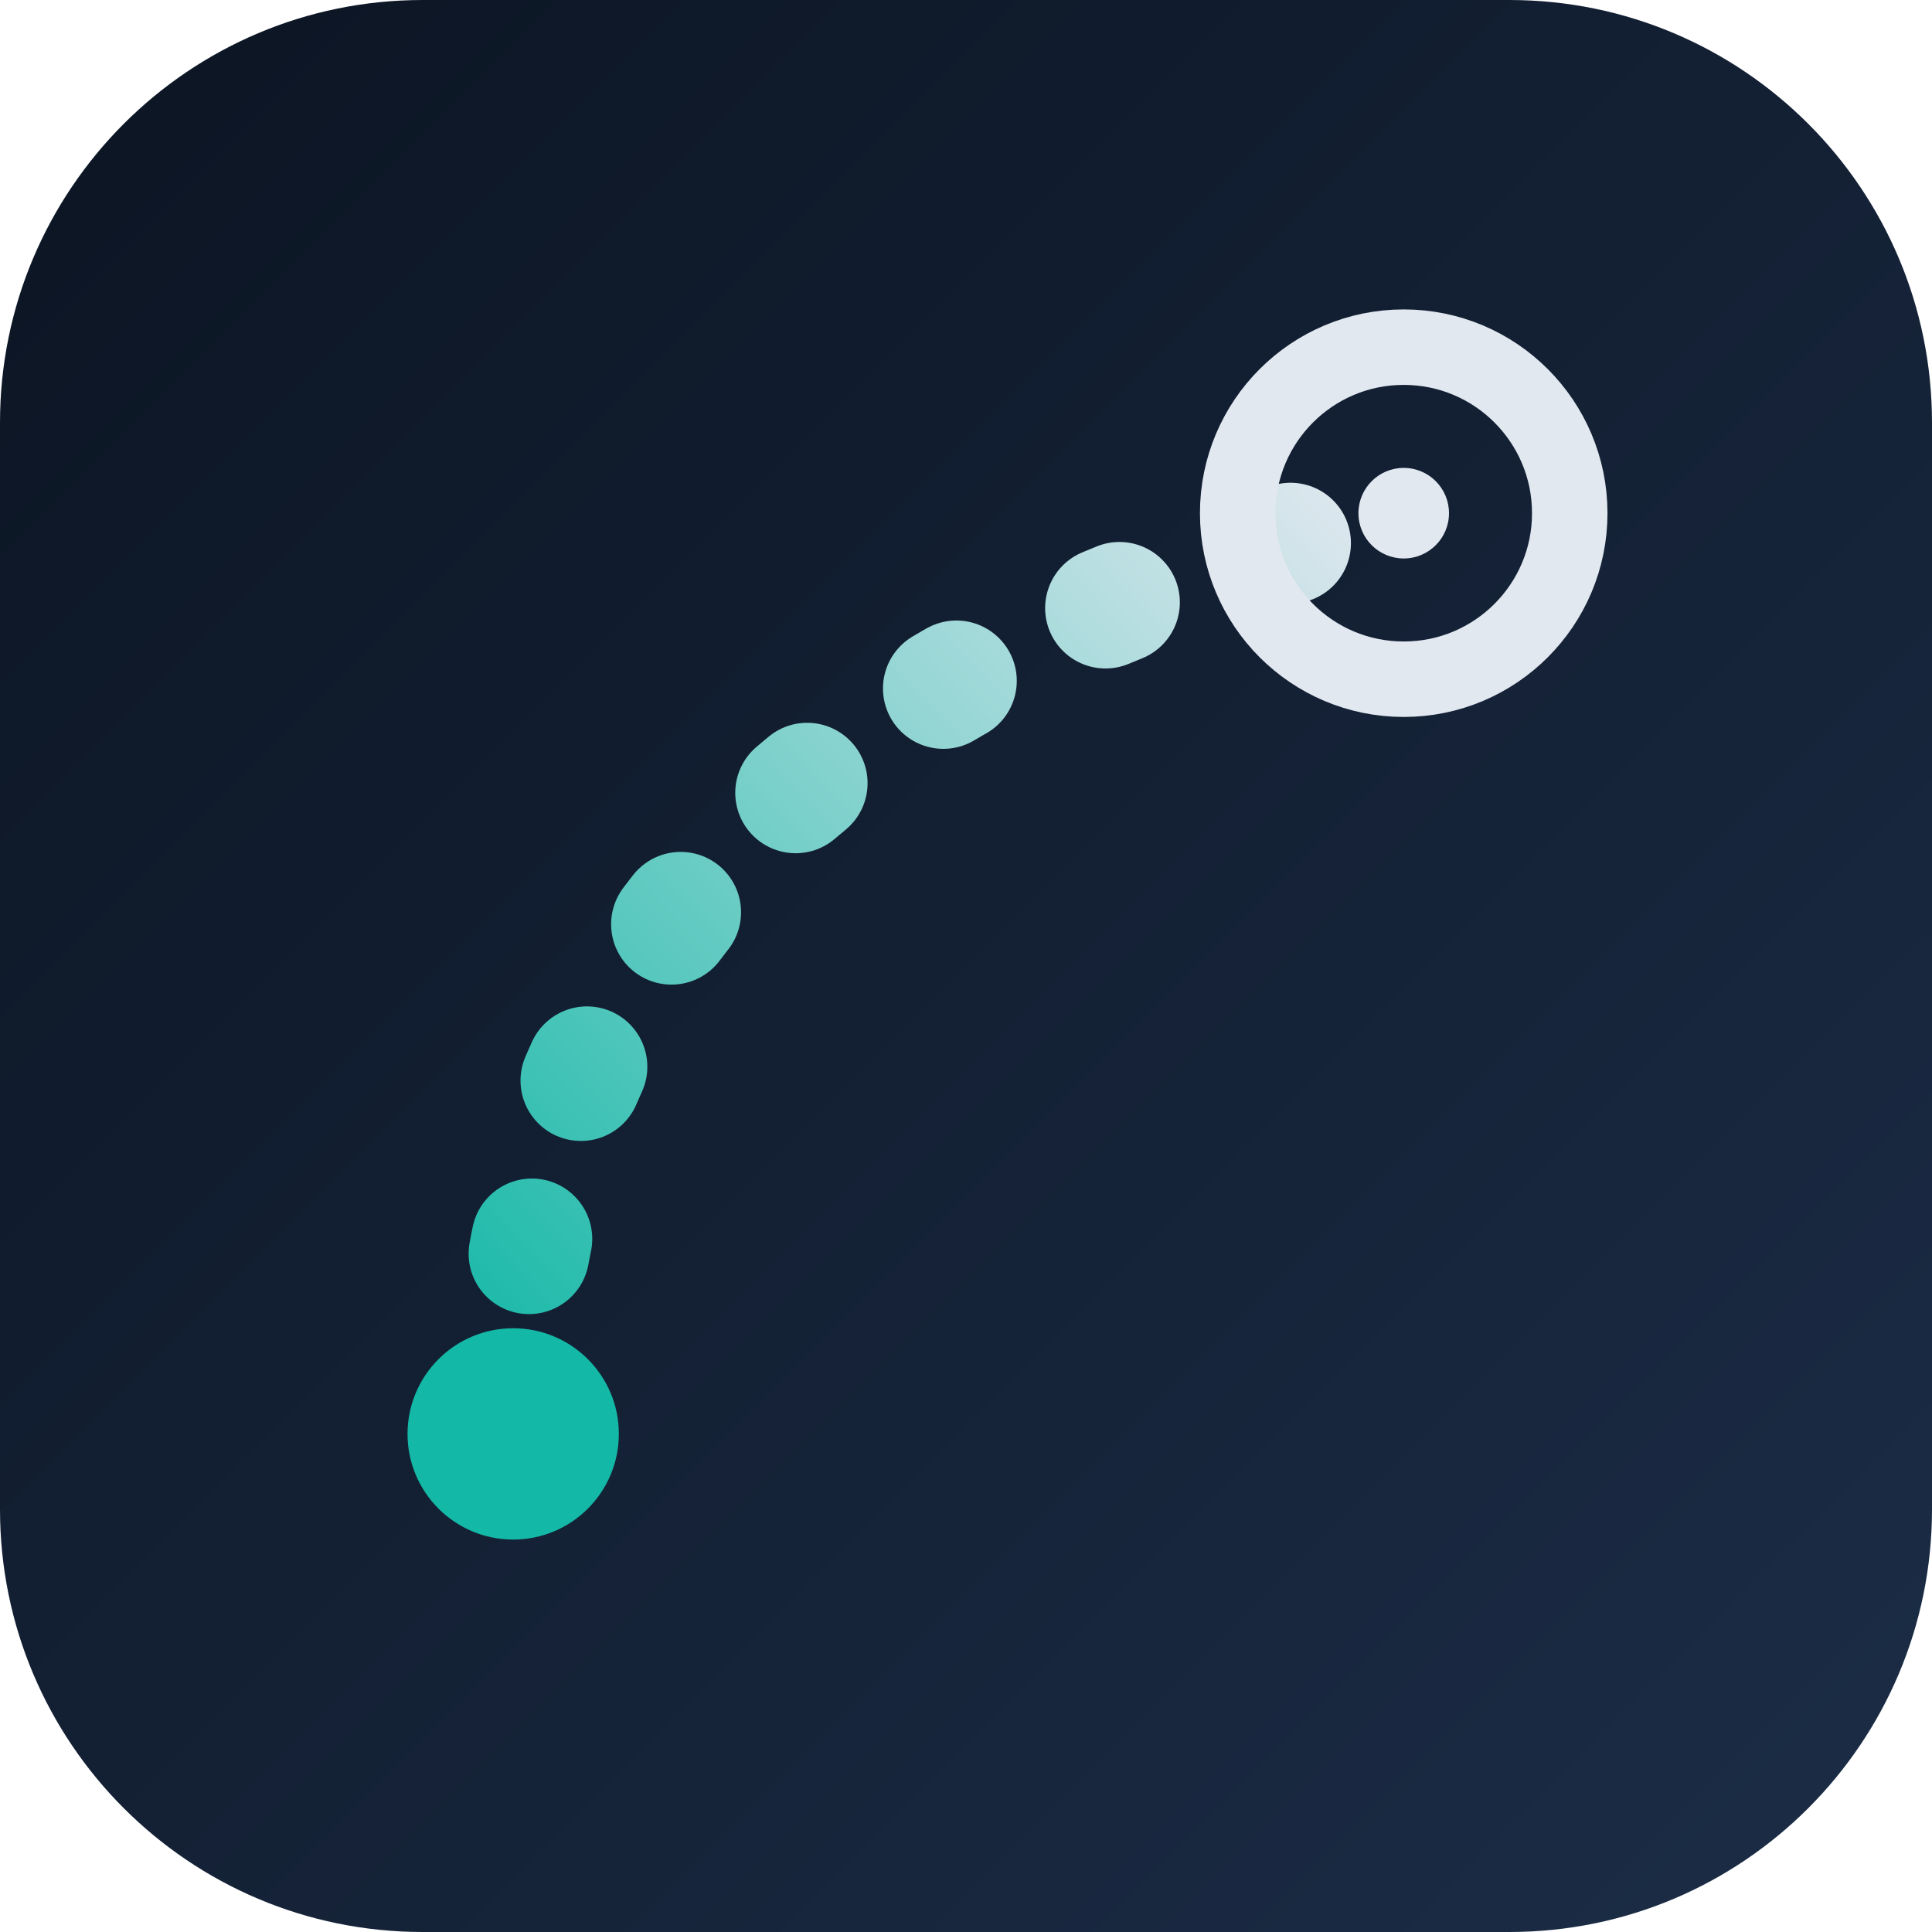
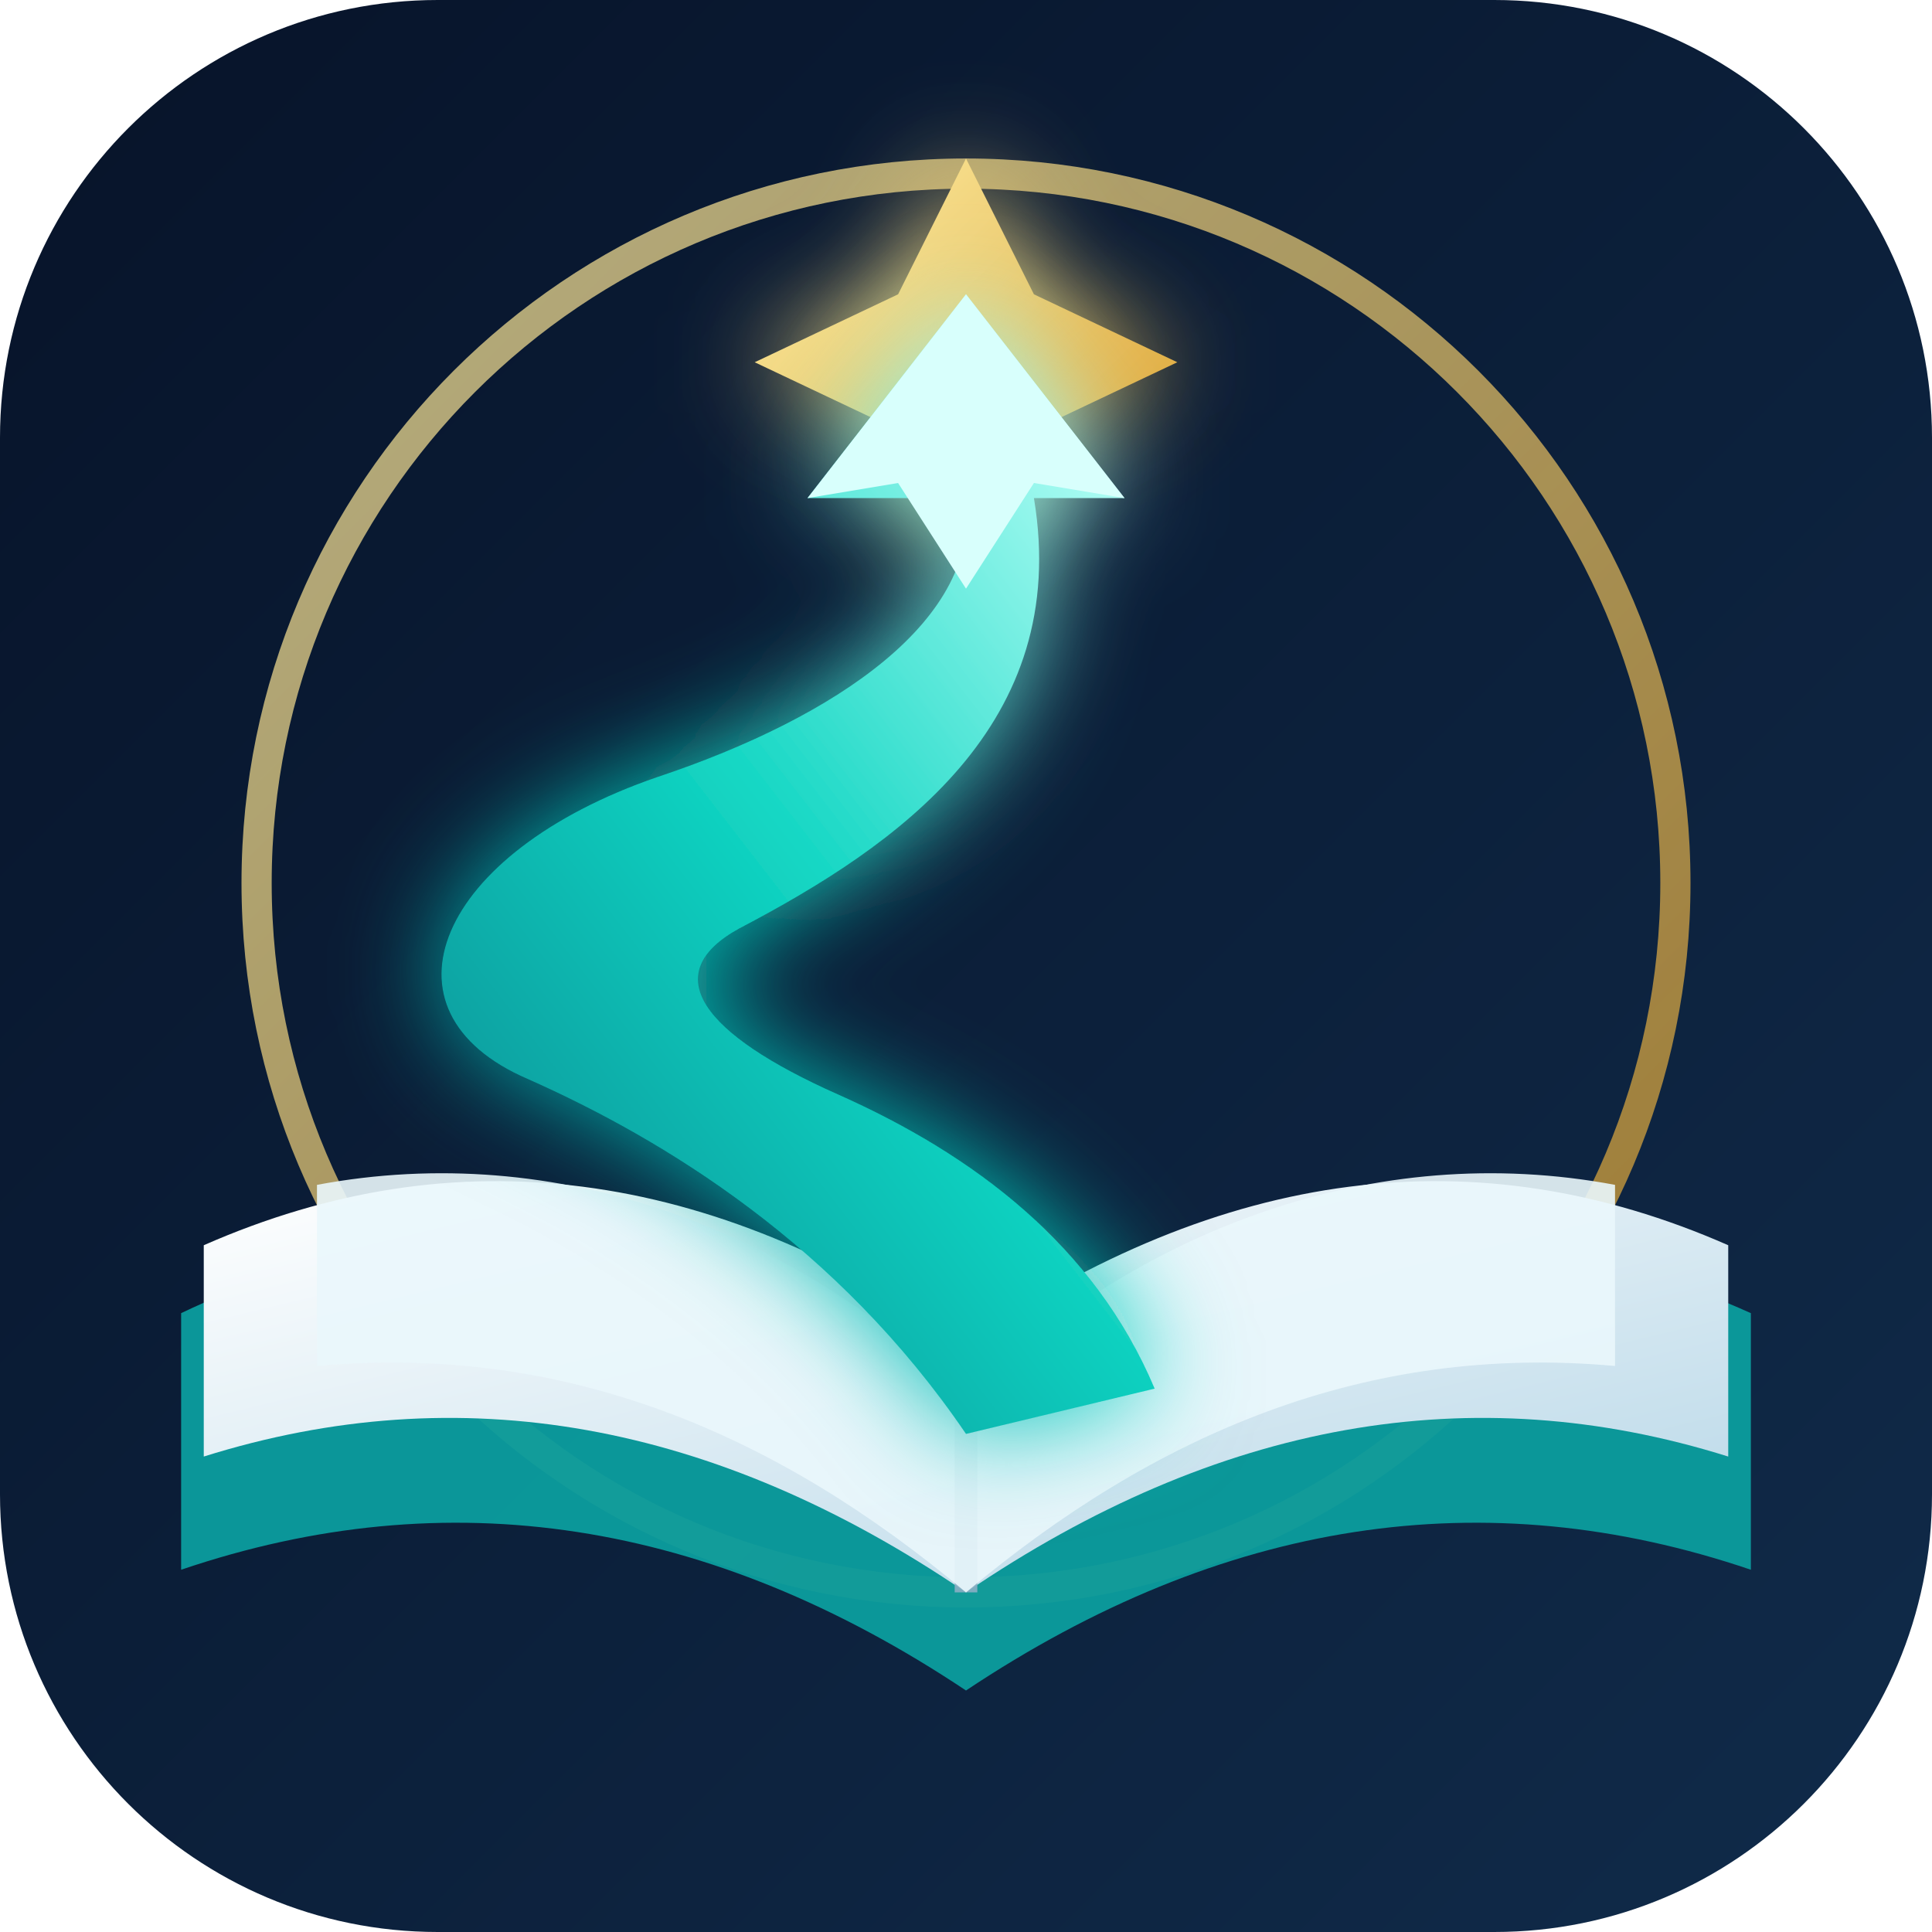
<svg xmlns="http://www.w3.org/2000/svg" viewBox="0 0 256 256" width="256" height="256" role="img" aria-label="MASAR">
  <defs>
    <linearGradient id="bg" x1="0" y1="0" x2="1" y2="1">
-       <stop offset="0" stop-color="#0B1422" />
-       <stop offset="1" stop-color="#1C2D47" />
+       <stop offset="0" stop-color="#071329" />
+       <stop offset="1" stop-color="#102B4A" />
    </linearGradient>
-     <linearGradient id="path" x1="0" y1="1" x2="1" y2="0">
-       <stop offset="0" stop-color="#14B8A6" />
-       <stop offset="1" stop-color="#E2E8F0" />
+     <linearGradient id="page" x1="0" y1="0" x2="0.9" y2="1">
+       <stop offset="0" stop-color="#FFFFFF" />
+       <stop offset="1" stop-color="#B9D8E8" />
    </linearGradient>
+     <linearGradient id="road" x1="0" y1="1" x2="0.8" y2="0">
+       <stop offset="0" stop-color="#087F8C" />
+       <stop offset="0.55" stop-color="#12D6C3" />
+       <stop offset="1" stop-color="#B9FFF7" />
+     </linearGradient>
+     <linearGradient id="gold" x1="0" y1="0" x2="1" y2="1">
+       <stop offset="0" stop-color="#FFF1A8" />
+       <stop offset="1" stop-color="#D99A27" />
+     </linearGradient>
+     <filter id="glow" x="-80%" y="-80%" width="260%" height="260%">
+       <feGaussianBlur stdDeviation="7" result="blur" />
+       <feMerge>
+         <feMergeNode in="blur" />
+         <feMergeNode in="SourceGraphic" />
+       </feMerge>
+     </filter>
  </defs>
-   <rect width="256" height="256" rx="56" fill="url(#bg)" />
-   <path d="M68 190 Q68 96 186 68" fill="none" stroke="url(#path)" stroke-width="16" stroke-linecap="round" stroke-dasharray="2 22" />
-   <circle cx="68" cy="190" r="14" fill="#14B8A6" />
-   <circle cx="186" cy="68" r="22" fill="none" stroke="#E2E8F0" stroke-width="10" />
-   <circle cx="186" cy="68" r="6" fill="#E2E8F0" />
+   <rect width="256" height="256" rx="58" fill="url(#bg)" />
+   <circle cx="128" cy="117" r="94" fill="none" stroke="url(#gold)" stroke-width="4" opacity=".7" />
+   <path d="M128 21 L137 39 L156 48 L137 57 L128 76 L119 57 L100 48 L119 39 Z" fill="url(#gold)" filter="url(#glow)" />
+   <path d="M24 174 Q72 151 126 185 Q181 151 232 174 L232 208 Q179 190 128 224 Q77 190 24 208 Z" fill="#0A9C9D" opacity=".95" />
+   <path d="M27 165 Q77 143 128 178 Q179 143 229 165 L229 193 Q178 177 128 211 Q78 177 27 193 Z" fill="url(#page)" />
+   <path d="M128 178 Q128 196 128 211" fill="none" stroke="#8AAFC4" stroke-width="3" opacity=".9" />
+   <path d="M128 185 C105 163 74 151 42 157 L42 181 C75 178 103 190 128 211 C153 190 181 178 214 181 L214 157 C182 151 151 163 128 185Z" fill="#EAF7FC" opacity=".9" />
+   <path d="M128 190 C111 165 88 151 70 143 C49 134 58 113 87 103 C111 95 130 82 128 66 L107 66 L128 39 L149 66 L137 66 C142 96 119 112 98 123 C87 129 93 137 111 145 C129 153 145 165 153 184 Z" fill="url(#road)" filter="url(#glow)" />
+   <path d="M128 39 L107 66 L119 64 L128 78 L137 64 L149 66 Z" fill="#D8FFFC" />
</svg>
